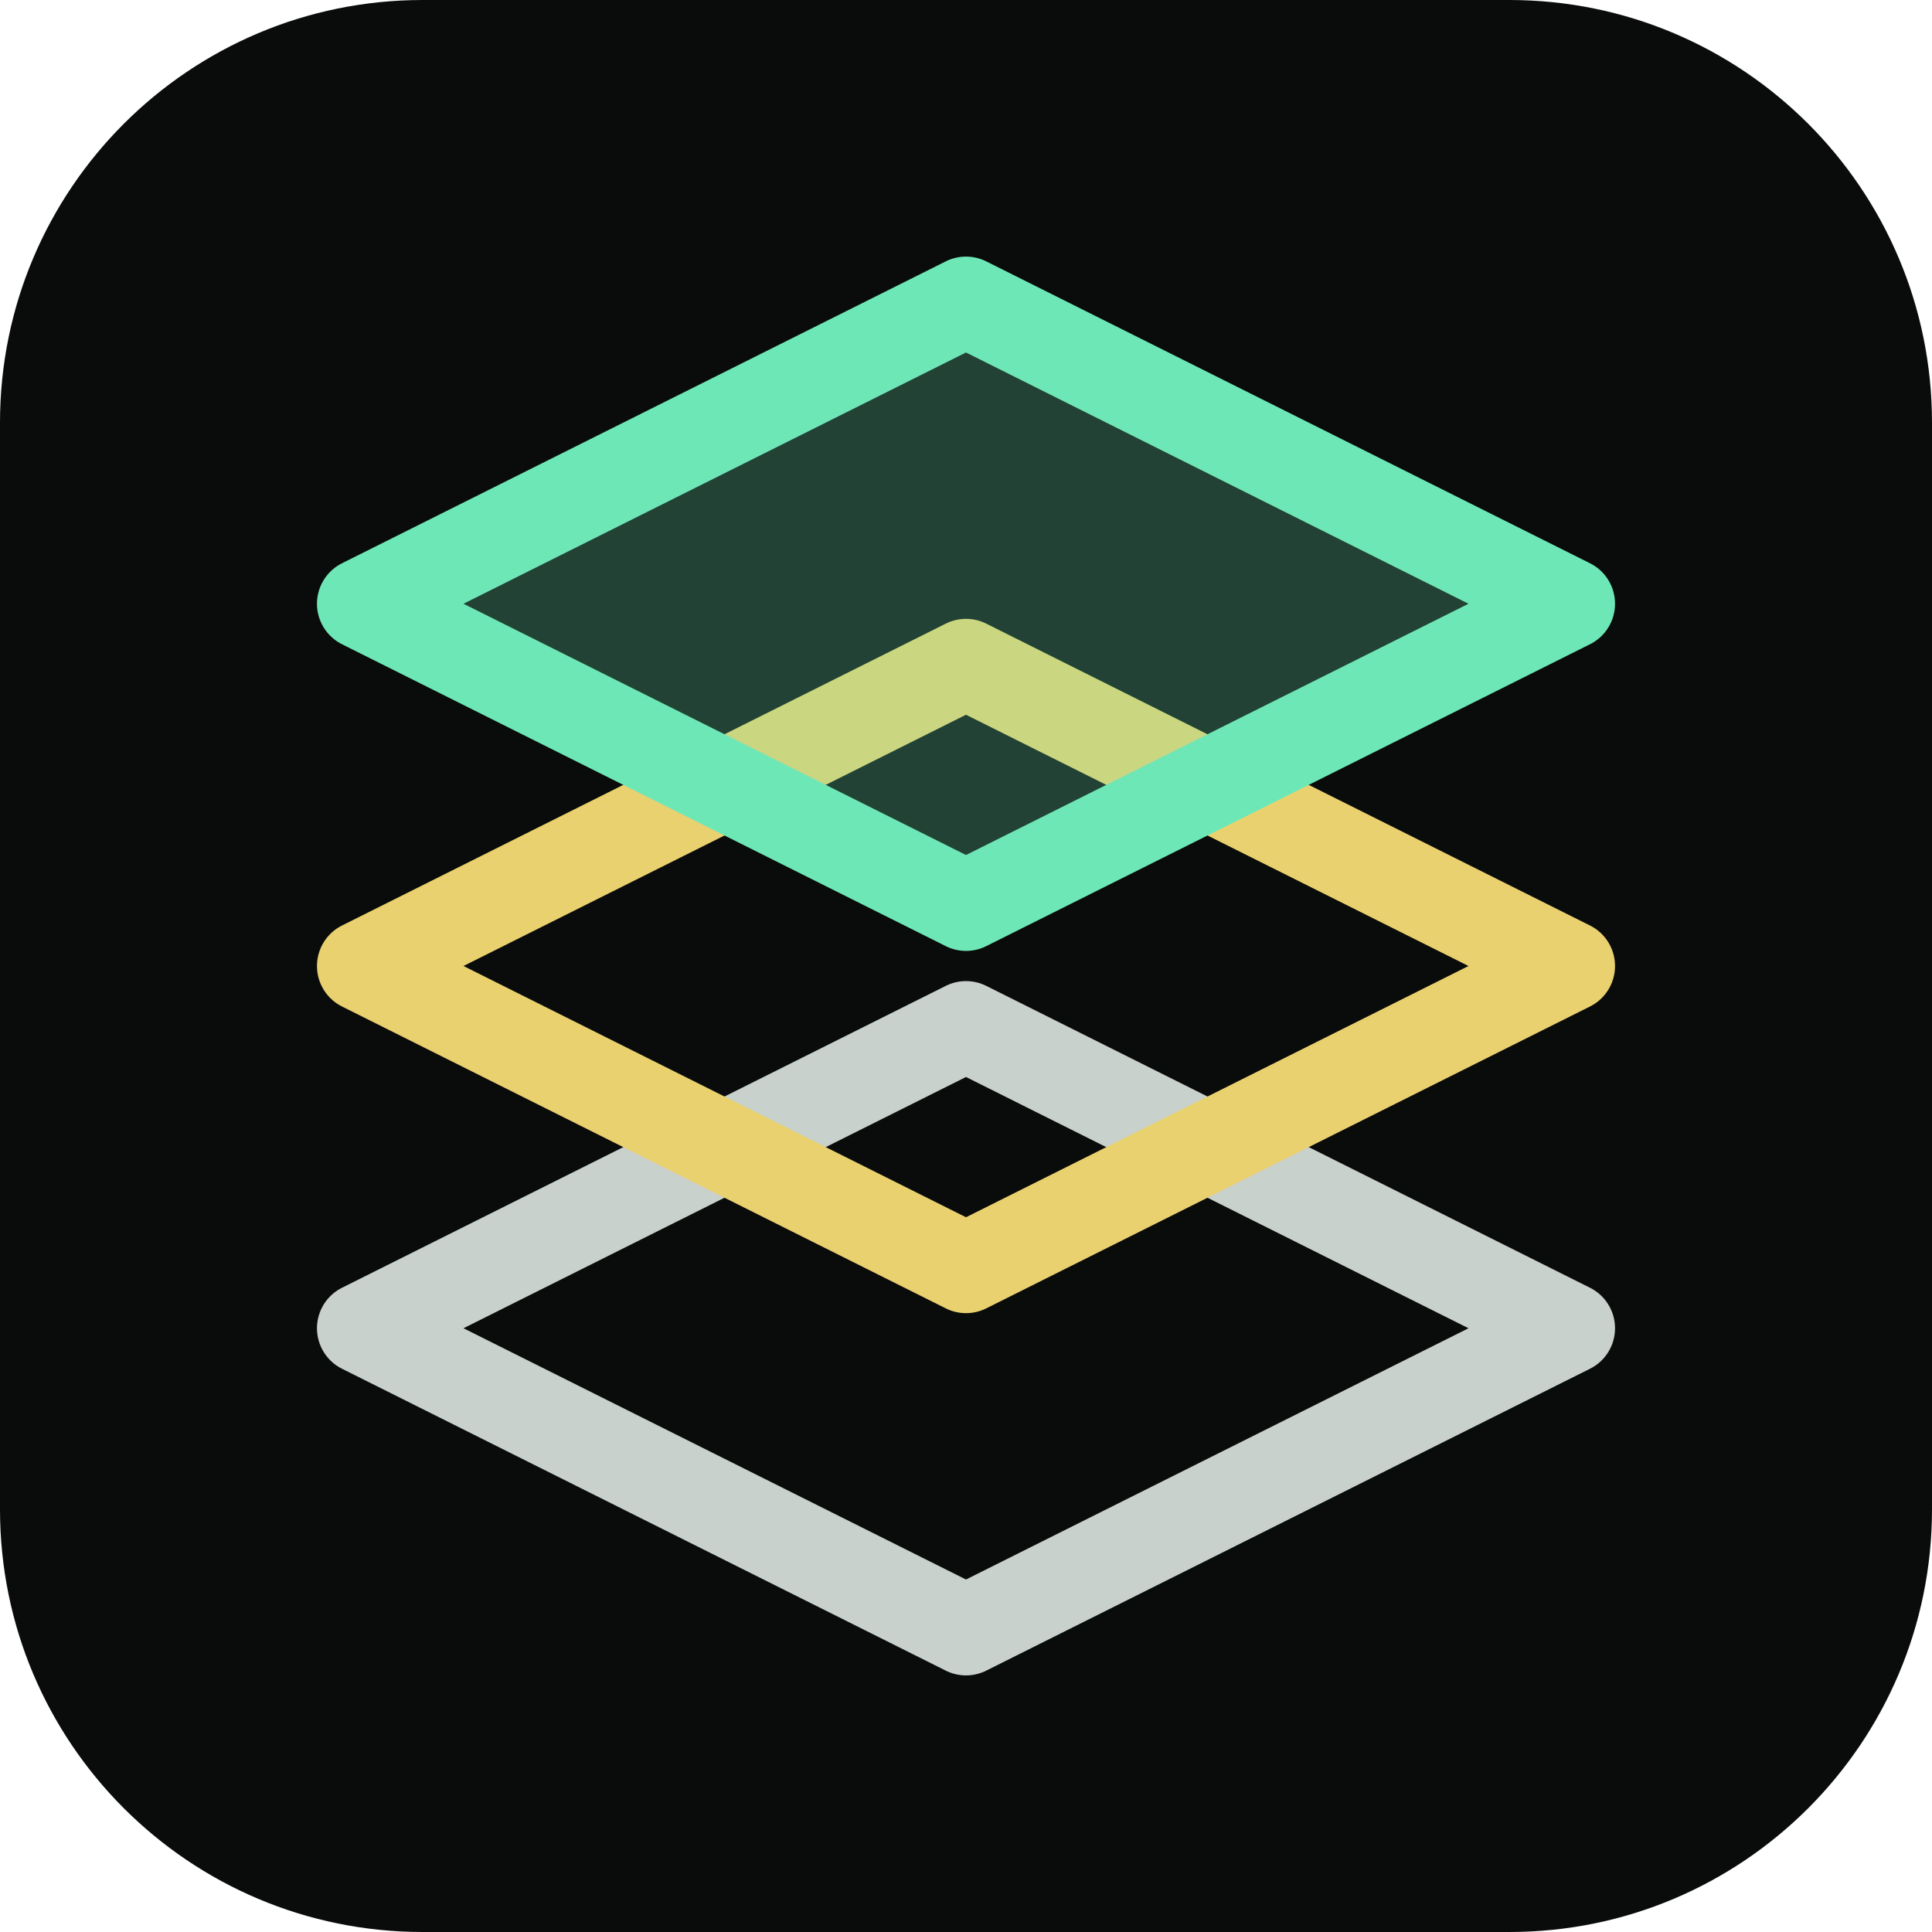
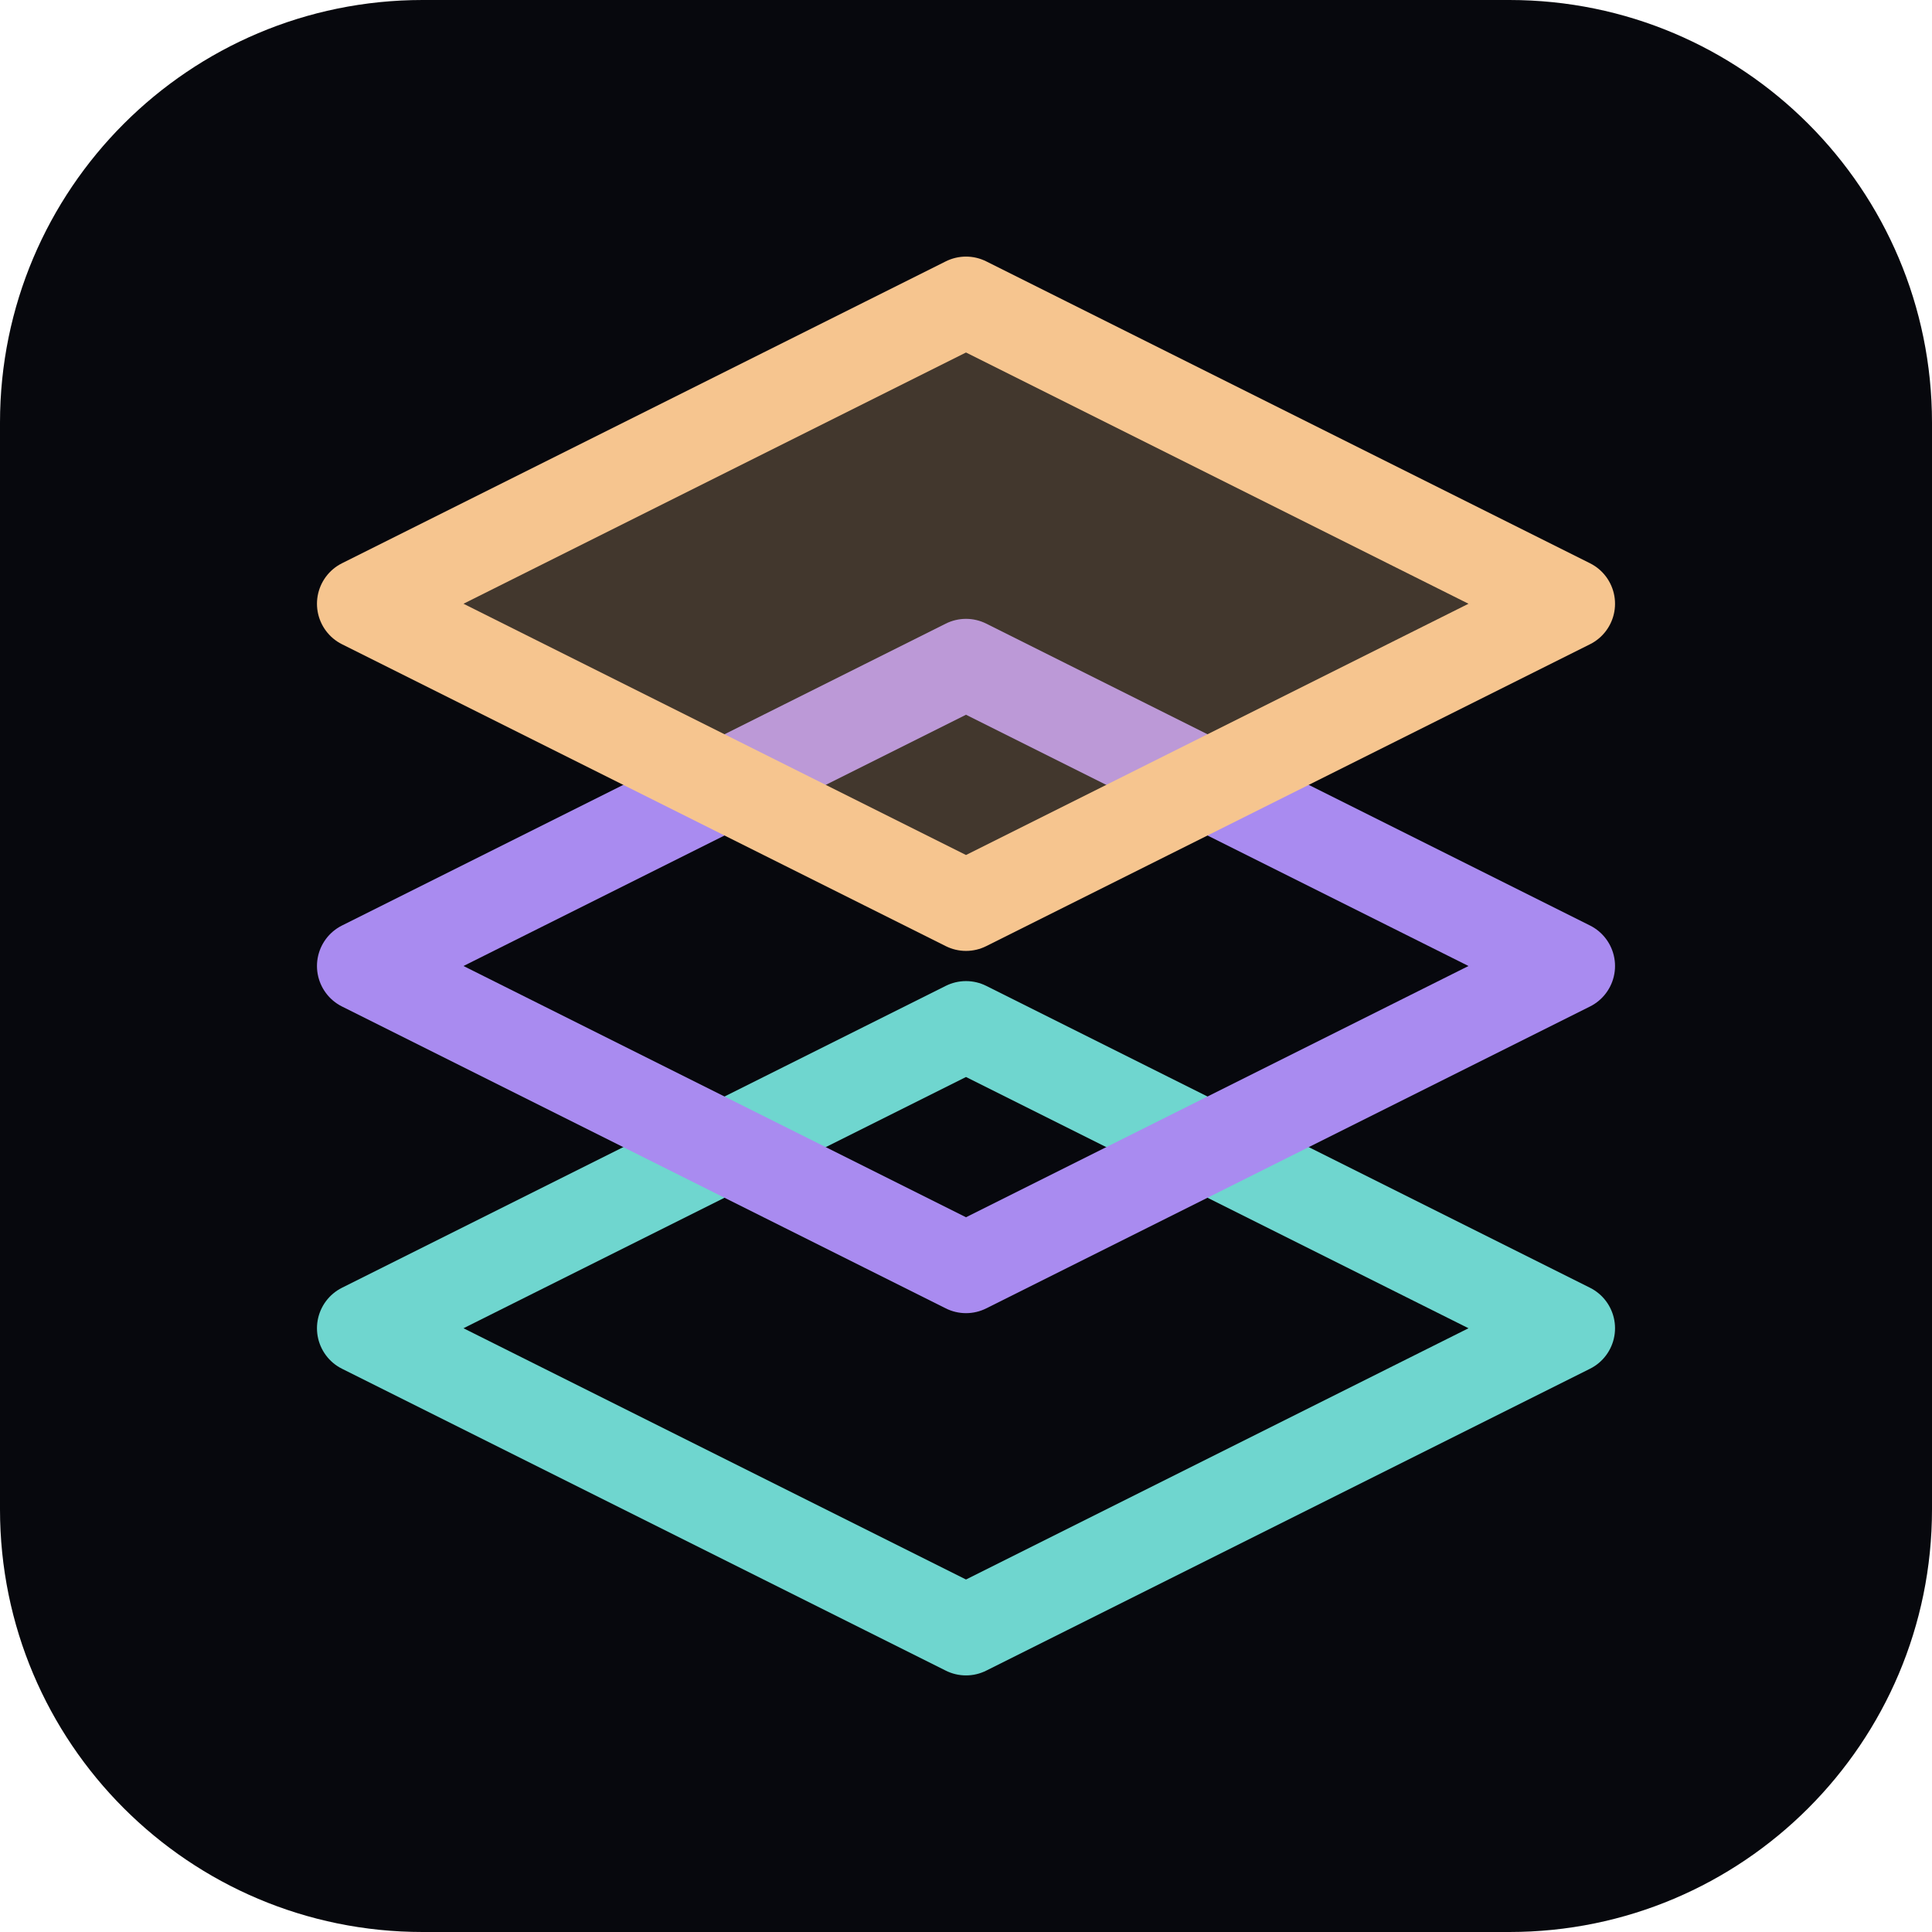
<svg xmlns="http://www.w3.org/2000/svg" viewBox="0 0 64 64" width="64" height="64">
-   <rect width="64" height="64" rx="14" fill="#0a0c0b" />
+   <rect width="64" height="64" rx="14" fill="#07080d" />
  <g fill="none" stroke-width="3" stroke-linejoin="round">
-     <path d="M32 34 12 44l20 10 20-10z" stroke="#c8d1cc" />
-     <path d="M32 22 12 32l20 10 20-10z" stroke="#e9d16f" />
-     <path d="M32 10 12 20l20 10 20-10z" stroke="#6ee7b7" fill="#6ee7b7" fill-opacity=".25" />
+     <path d="M32 34 12 44l20 10 20-10z" stroke="#6fd6cf" />
+     <path d="M32 22 12 32l20 10 20-10z" stroke="#a98bf0" />
+     <path d="M32 10 12 20l20 10 20-10z" stroke="#f6c58f" fill="#f6c58f" fill-opacity=".25" />
  </g>
</svg>
